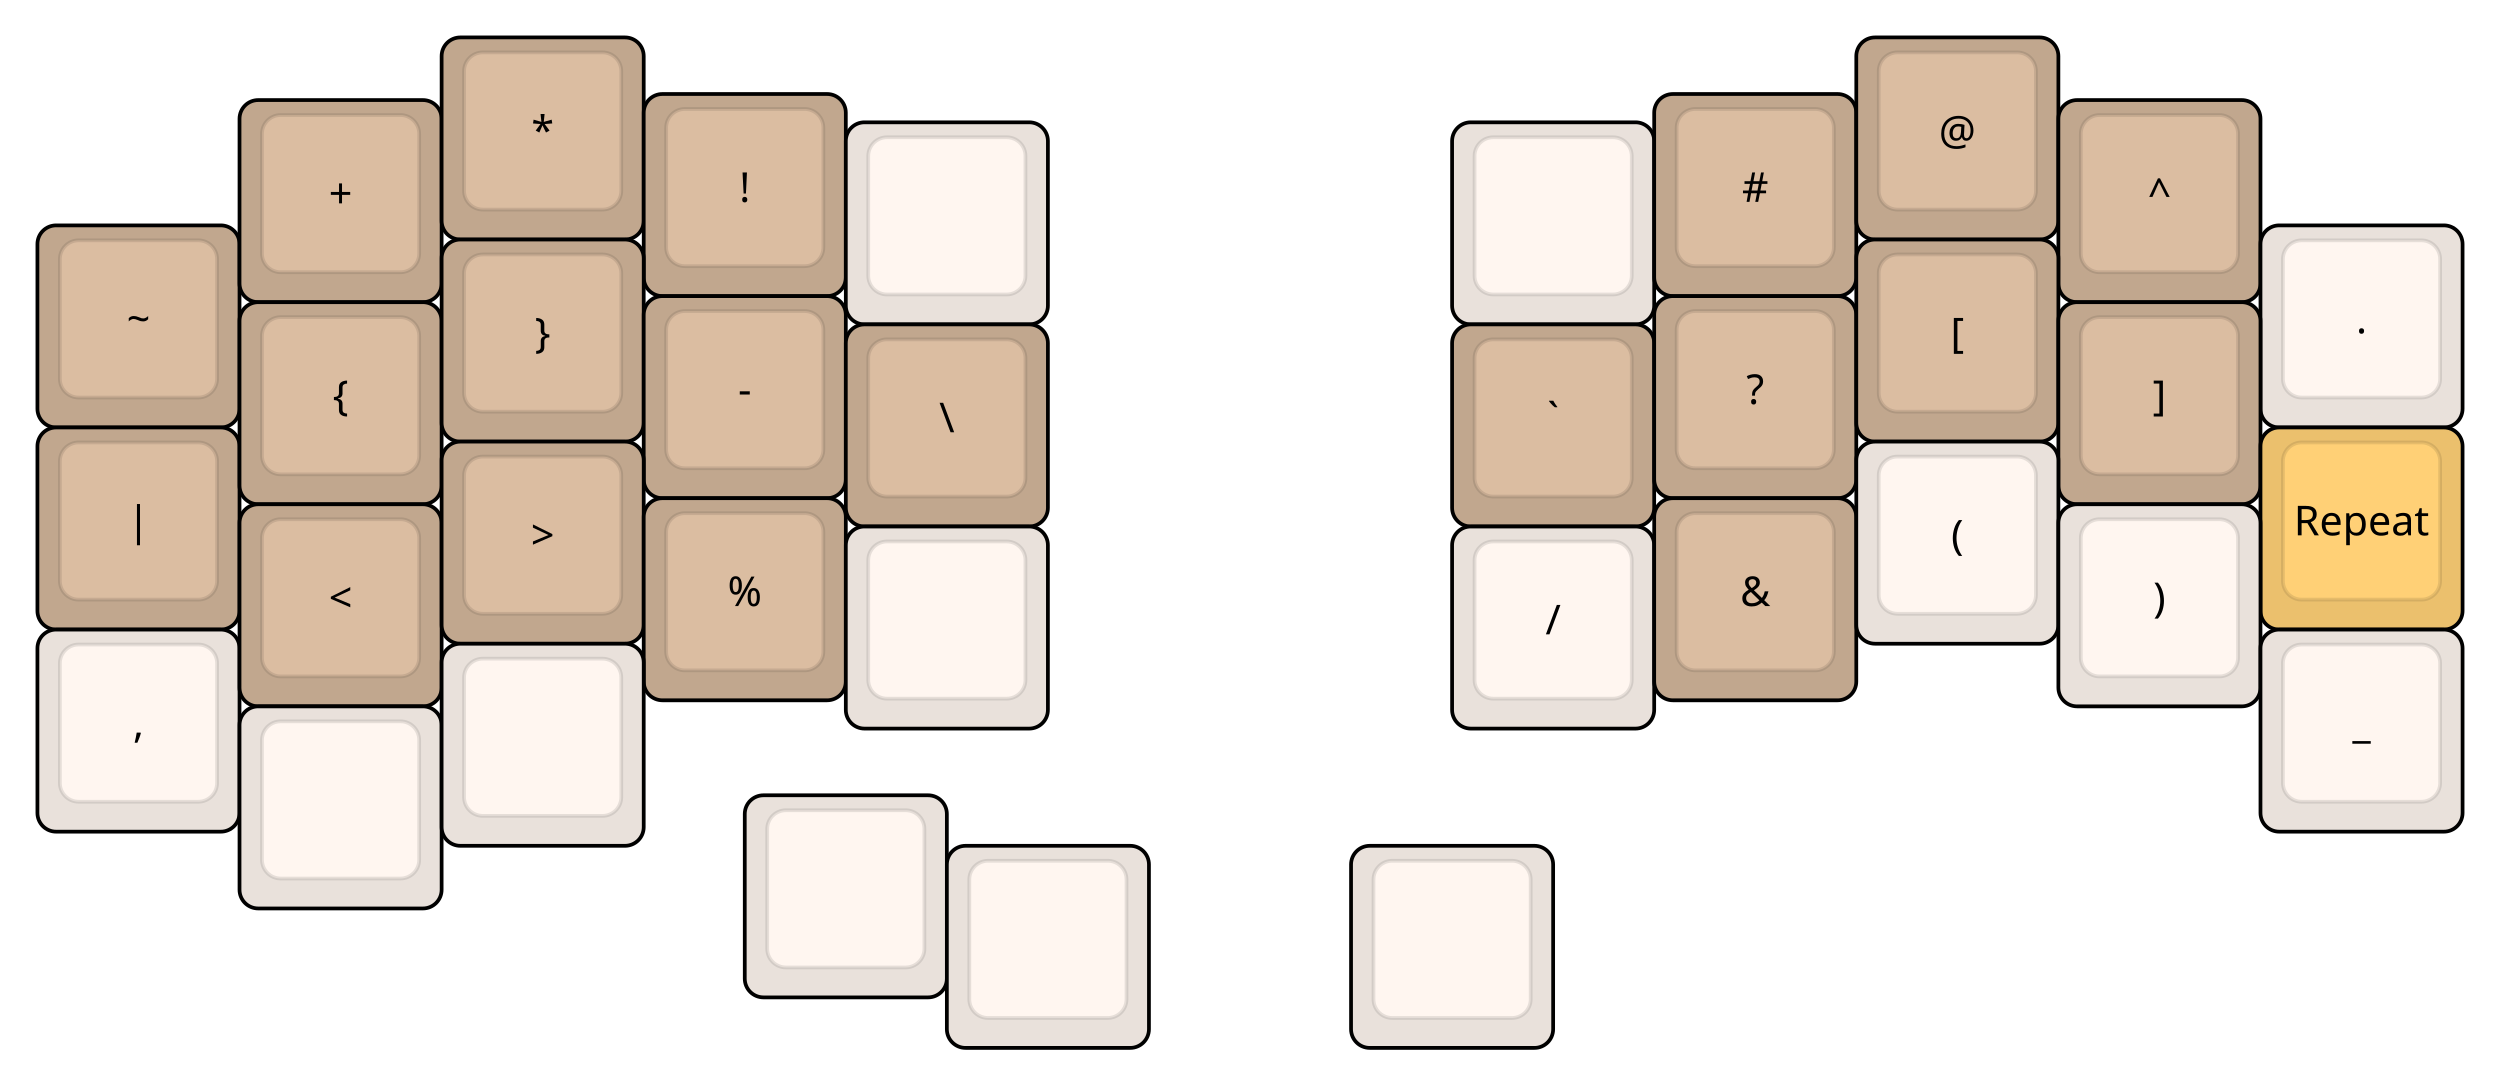
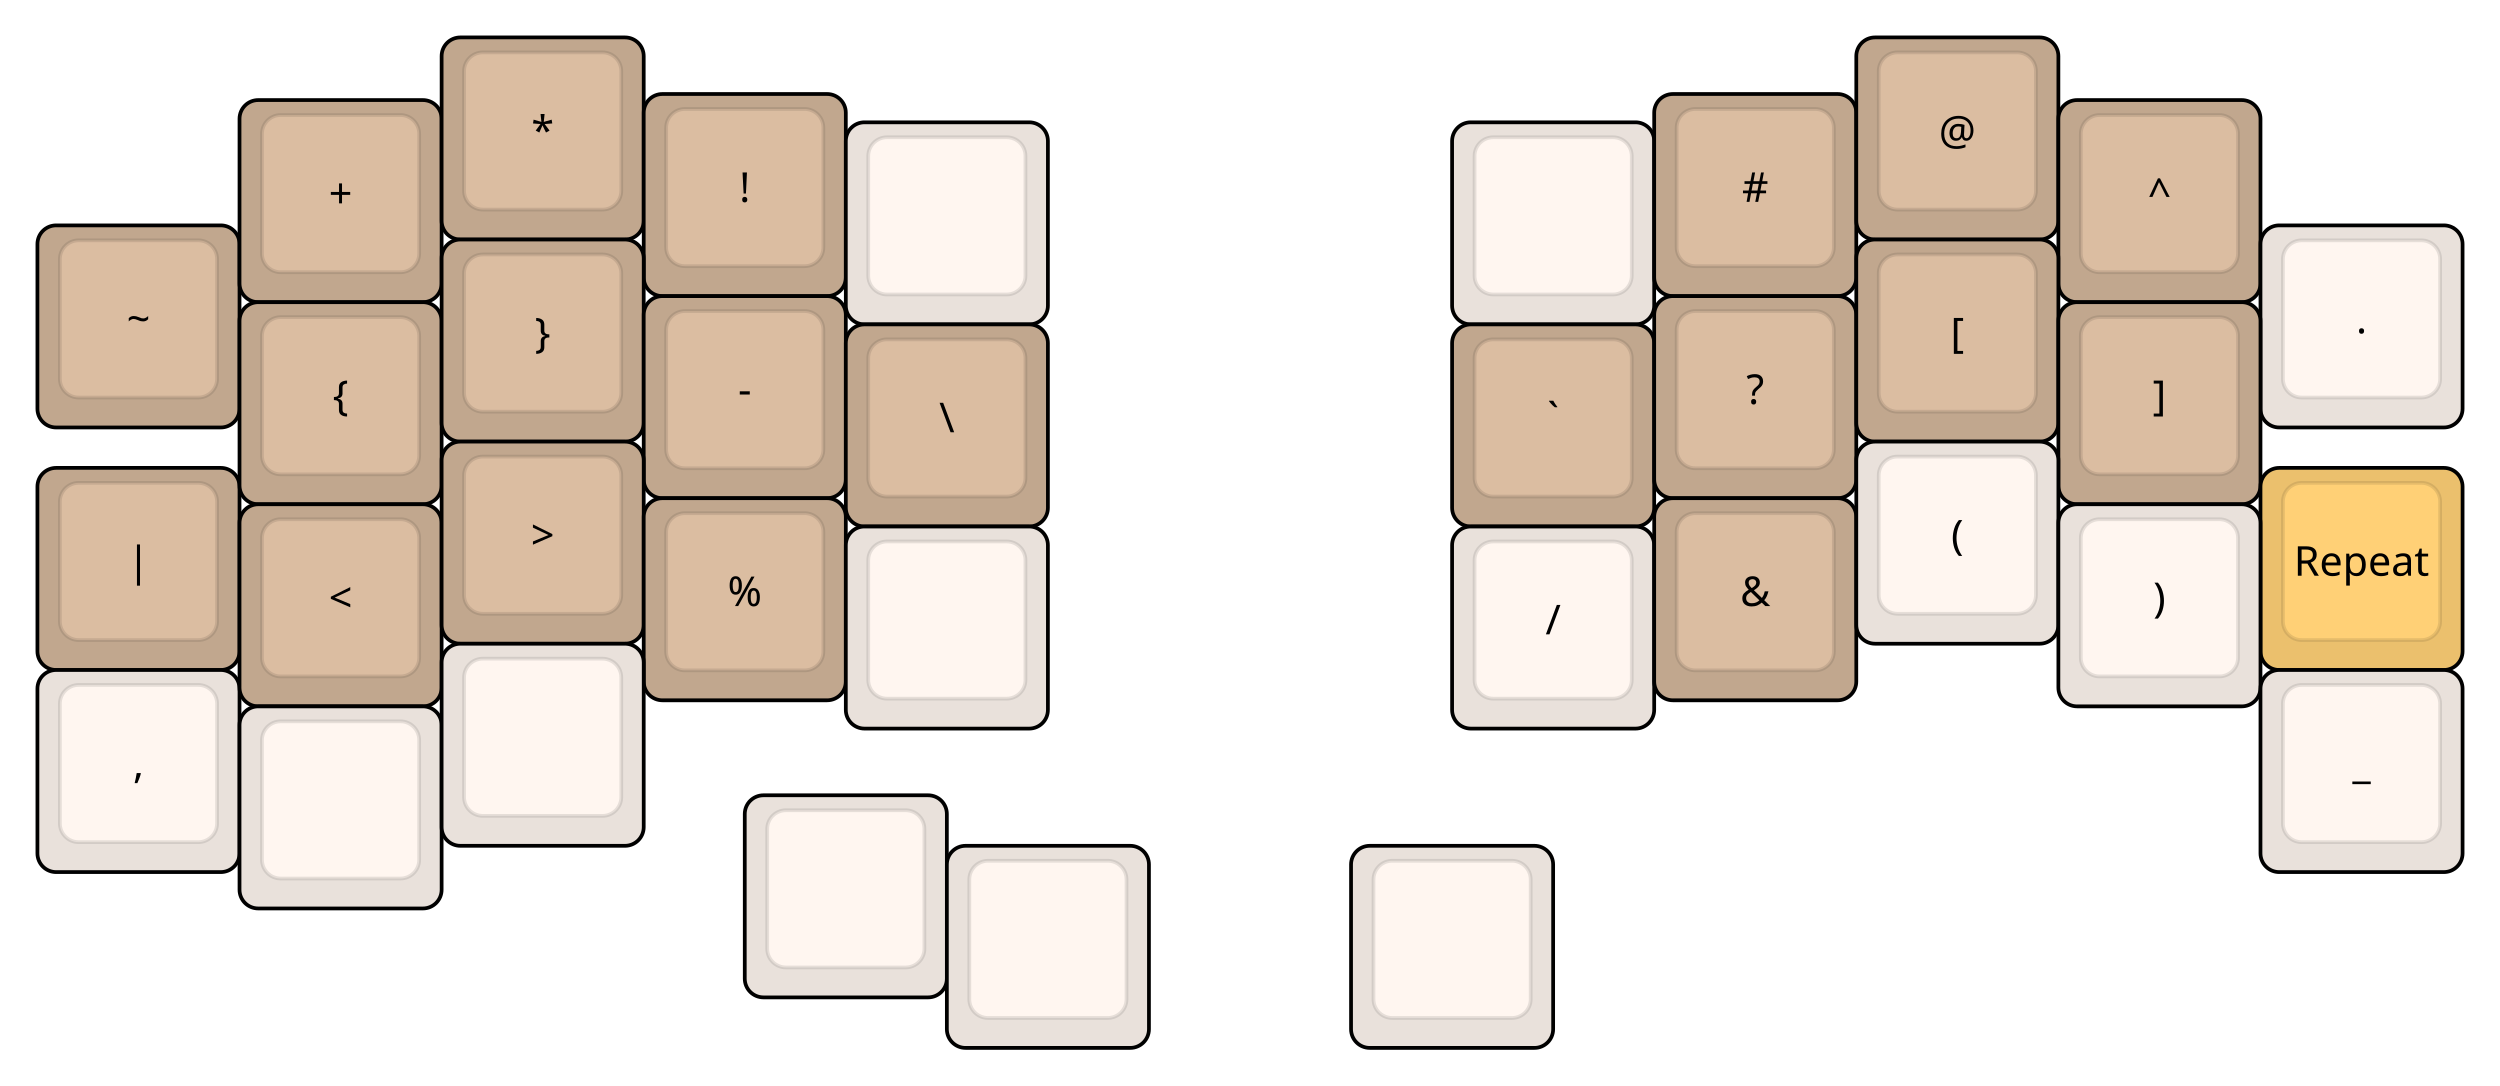
<svg xmlns="http://www.w3.org/2000/svg" width="668px" height="290x" viewBox="0 0 668 290">
  <style type="text/css">
    .keycap .border { stroke: black; stroke-width: 1; }
    .keycap .inner.border { stroke: rgba(0,0,0,.1); }
    .keycap { font-family: sans-serif; font-size: 11px}
    .keycap .sub { font-size: 9px}
  </style>
  <g class="keycap default">
    <rect x="10" y="60.22" width="54" height="54" rx="5" fill="#c1a78e" class="outer border" />
    <rect x="16" y="64.22" width="42" height="42" rx="5" fill="#dbbda1" class="inner border" />
    <text x="37" y="85.22" text-anchor="middle" dominant-baseline="middle" class="main">
      <tspan x="37" dy="0">~</tspan>
    </text>
  </g>
  <g class="keycap default">
    <rect x="64" y="26.74" width="54" height="54" rx="5" fill="#c1a78e" class="outer border" />
    <rect x="70" y="30.74" width="42" height="42" rx="5" fill="#dbbda1" class="inner border" />
    <text x="91" y="51.74" text-anchor="middle" dominant-baseline="middle" class="main">
      <tspan x="91" dy="0">+</tspan>
    </text>
  </g>
  <g class="keycap default">
    <rect x="118" y="10" width="54" height="54" rx="5" fill="#c1a78e" class="outer border" />
    <rect x="124" y="14" width="42" height="42" rx="5" fill="#dbbda1" class="inner border" />
    <text x="145" y="35" text-anchor="middle" dominant-baseline="middle" class="main">
      <tspan x="145" dy="0">*</tspan>
    </text>
  </g>
  <g class="keycap default">
    <rect x="172" y="25.12" width="54" height="54" rx="5" fill="#c1a78e" class="outer border" />
    <rect x="178" y="29.12" width="42" height="42" rx="5" fill="#dbbda1" class="inner border" />
    <text x="199" y="50.12" text-anchor="middle" dominant-baseline="middle" class="main">
      <tspan x="199" dy="0">!</tspan>
    </text>
  </g>
  <g class="keycap blank">
    <rect x="226" y="32.68" width="54" height="54" rx="5" fill="#e9e1db" class="outer border" />
    <rect x="232" y="36.68" width="42" height="42" rx="5" fill="#fff6f0" class="inner border" />
  </g>
  <g class="keycap blank">
    <rect x="388" y="32.68" width="54" height="54" rx="5" fill="#e9e1db" class="outer border" />
    <rect x="394" y="36.68" width="42" height="42" rx="5" fill="#fff6f0" class="inner border" />
  </g>
  <g class="keycap default">
    <rect x="442" y="25.12" width="54" height="54" rx="5" fill="#c1a78e" class="outer border" />
    <rect x="448" y="29.12" width="42" height="42" rx="5" fill="#dbbda1" class="inner border" />
    <text x="469" y="50.12" text-anchor="middle" dominant-baseline="middle" class="main">
      <tspan x="469" dy="0">#</tspan>
    </text>
  </g>
  <g class="keycap default">
    <rect x="496" y="10" width="54" height="54" rx="5" fill="#c1a78e" class="outer border" />
    <rect x="502" y="14" width="42" height="42" rx="5" fill="#dbbda1" class="inner border" />
    <text x="523" y="35" text-anchor="middle" dominant-baseline="middle" class="main">
      <tspan x="523" dy="0">@</tspan>
    </text>
  </g>
  <g class="keycap default">
    <rect x="550" y="26.74" width="54" height="54" rx="5" fill="#c1a78e" class="outer border" />
    <rect x="556" y="30.74" width="42" height="42" rx="5" fill="#dbbda1" class="inner border" />
    <text x="577" y="51.74" text-anchor="middle" dominant-baseline="middle" class="main">
      <tspan x="577" dy="0">^</tspan>
    </text>
  </g>
  <g class="keycap blank">
    <rect x="604" y="60.22" width="54" height="54" rx="5" fill="#e9e1db" class="outer border" />
    <rect x="610" y="64.22" width="42" height="42" rx="5" fill="#fff6f0" class="inner border" />
    <text x="631" y="85.22" text-anchor="middle" dominant-baseline="middle" class="main">
      <tspan x="631" dy="0">.</tspan>
    </text>
  </g>
  <g class="keycap default">
-     <rect x="10" y="114.22" width="54" height="54" rx="5" fill="#c1a78e" class="outer border" />
-     <rect x="16" y="118.22" width="42" height="42" rx="5" fill="#dbbda1" class="inner border" />
-     <text x="37" y="139.22" text-anchor="middle" dominant-baseline="middle" class="main">
+     <rect x="10" y="125.02" width="54" height="54" rx="5" fill="#c1a78e" class="outer border" />
+     <rect x="16" y="129.02" width="42" height="42" rx="5" fill="#dbbda1" class="inner border" />
+     <text x="37" y="150.02" text-anchor="middle" dominant-baseline="middle" class="main">
      <tspan x="37" dy="0">|</tspan>
    </text>
  </g>
  <g class="keycap default">
    <rect x="64" y="80.74" width="54" height="54" rx="5" fill="#c1a78e" class="outer border" />
    <rect x="70" y="84.74" width="42" height="42" rx="5" fill="#dbbda1" class="inner border" />
    <text x="91" y="105.74" text-anchor="middle" dominant-baseline="middle" class="main">
      <tspan x="91" dy="0">{</tspan>
    </text>
  </g>
  <g class="keycap default">
    <rect x="118" y="64" width="54" height="54" rx="5" fill="#c1a78e" class="outer border" />
    <rect x="124" y="68" width="42" height="42" rx="5" fill="#dbbda1" class="inner border" />
    <text x="145" y="89" text-anchor="middle" dominant-baseline="middle" class="main">
      <tspan x="145" dy="0">}</tspan>
    </text>
  </g>
  <g class="keycap default">
    <rect x="172" y="79.12" width="54" height="54" rx="5" fill="#c1a78e" class="outer border" />
    <rect x="178" y="83.12" width="42" height="42" rx="5" fill="#dbbda1" class="inner border" />
    <text x="199" y="104.12" text-anchor="middle" dominant-baseline="middle" class="main">
      <tspan x="199" dy="0">-</tspan>
    </text>
  </g>
  <g class="keycap default">
    <rect x="226" y="86.68" width="54" height="54" rx="5" fill="#c1a78e" class="outer border" />
    <rect x="232" y="90.68" width="42" height="42" rx="5" fill="#dbbda1" class="inner border" />
    <text x="253" y="111.68" text-anchor="middle" dominant-baseline="middle" class="main">
      <tspan x="253" dy="0">\</tspan>
    </text>
  </g>
  <g class="keycap default">
    <rect x="388" y="86.68" width="54" height="54" rx="5" fill="#c1a78e" class="outer border" />
    <rect x="394" y="90.68" width="42" height="42" rx="5" fill="#dbbda1" class="inner border" />
    <text x="415" y="111.68" text-anchor="middle" dominant-baseline="middle" class="main">
      <tspan x="415" dy="0">`</tspan>
    </text>
  </g>
  <g class="keycap default">
    <rect x="442" y="79.12" width="54" height="54" rx="5" fill="#c1a78e" class="outer border" />
    <rect x="448" y="83.12" width="42" height="42" rx="5" fill="#dbbda1" class="inner border" />
    <text x="469" y="104.12" text-anchor="middle" dominant-baseline="middle" class="main">
      <tspan x="469" dy="0">?</tspan>
    </text>
  </g>
  <g class="keycap default">
    <rect x="496" y="64" width="54" height="54" rx="5" fill="#c1a78e" class="outer border" />
    <rect x="502" y="68" width="42" height="42" rx="5" fill="#dbbda1" class="inner border" />
    <text x="523" y="89" text-anchor="middle" dominant-baseline="middle" class="main">
      <tspan x="523" dy="0">[</tspan>
    </text>
  </g>
  <g class="keycap default">
    <rect x="550" y="80.74" width="54" height="54" rx="5" fill="#c1a78e" class="outer border" />
    <rect x="556" y="84.74" width="42" height="42" rx="5" fill="#dbbda1" class="inner border" />
    <text x="577" y="105.74" text-anchor="middle" dominant-baseline="middle" class="main">
      <tspan x="577" dy="0">]</tspan>
    </text>
  </g>
  <g class="keycap special">
-     <rect x="604" y="114.22" width="54" height="54" rx="5" fill="#ebc06d" class="outer border" />
-     <rect x="610" y="118.22" width="42" height="42" rx="5" fill="#ffd076" class="inner border" />
-     <text x="631" y="139.22" text-anchor="middle" dominant-baseline="middle" class="main">
+     <rect x="604" y="125.02" width="54" height="54" rx="5" fill="#ebc06d" class="outer border" />
+     <rect x="610" y="129.02" width="42" height="42" rx="5" fill="#ffd076" class="inner border" />
+     <text x="631" y="150.02" text-anchor="middle" dominant-baseline="middle" class="main">
      <tspan x="631" dy="0">Repeat</tspan>
    </text>
  </g>
  <g class="keycap blank">
-     <rect x="10" y="168.22" width="54" height="54" rx="5" fill="#e9e1db" class="outer border" />
-     <rect x="16" y="172.22" width="42" height="42" rx="5" fill="#fff6f0" class="inner border" />
-     <text x="37" y="193.22" text-anchor="middle" dominant-baseline="middle" class="main">
+     <rect x="10" y="179.02" width="54" height="54" rx="5" fill="#e9e1db" class="outer border" />
+     <rect x="16" y="183.02" width="42" height="42" rx="5" fill="#fff6f0" class="inner border" />
+     <text x="37" y="204.02" text-anchor="middle" dominant-baseline="middle" class="main">
      <tspan x="37" dy="0">,</tspan>
    </text>
  </g>
  <g class="keycap default">
    <rect x="64" y="134.74" width="54" height="54" rx="5" fill="#c1a78e" class="outer border" />
    <rect x="70" y="138.74" width="42" height="42" rx="5" fill="#dbbda1" class="inner border" />
    <text x="91" y="159.74" text-anchor="middle" dominant-baseline="middle" class="main">
      <tspan x="91" dy="0">&lt;</tspan>
    </text>
  </g>
  <g class="keycap default">
    <rect x="118" y="118" width="54" height="54" rx="5" fill="#c1a78e" class="outer border" />
    <rect x="124" y="122" width="42" height="42" rx="5" fill="#dbbda1" class="inner border" />
    <text x="145" y="143" text-anchor="middle" dominant-baseline="middle" class="main">
      <tspan x="145" dy="0">&gt;</tspan>
    </text>
  </g>
  <g class="keycap default">
    <rect x="172" y="133.12" width="54" height="54" rx="5" fill="#c1a78e" class="outer border" />
    <rect x="178" y="137.12" width="42" height="42" rx="5" fill="#dbbda1" class="inner border" />
    <text x="199" y="158.12" text-anchor="middle" dominant-baseline="middle" class="main">
      <tspan x="199" dy="0">%</tspan>
    </text>
  </g>
  <g class="keycap blank">
    <rect x="226" y="140.68" width="54" height="54" rx="5" fill="#e9e1db" class="outer border" />
    <rect x="232" y="144.68" width="42" height="42" rx="5" fill="#fff6f0" class="inner border" />
  </g>
  <g class="keycap blank">
    <rect x="388" y="140.68" width="54" height="54" rx="5" fill="#e9e1db" class="outer border" />
    <rect x="394" y="144.68" width="42" height="42" rx="5" fill="#fff6f0" class="inner border" />
    <text x="415" y="165.68" text-anchor="middle" dominant-baseline="middle" class="main">
      <tspan x="415" dy="0">/</tspan>
    </text>
  </g>
  <g class="keycap default">
    <rect x="442" y="133.12" width="54" height="54" rx="5" fill="#c1a78e" class="outer border" />
    <rect x="448" y="137.12" width="42" height="42" rx="5" fill="#dbbda1" class="inner border" />
    <text x="469" y="158.12" text-anchor="middle" dominant-baseline="middle" class="main">
      <tspan x="469" dy="0">&amp;</tspan>
    </text>
  </g>
  <g class="keycap blank">
    <rect x="496" y="118" width="54" height="54" rx="5" fill="#e9e1db" class="outer border" />
    <rect x="502" y="122" width="42" height="42" rx="5" fill="#fff6f0" class="inner border" />
    <text x="523" y="143" text-anchor="middle" dominant-baseline="middle" class="main">
      <tspan x="523" dy="0">(</tspan>
    </text>
  </g>
  <g class="keycap blank">
    <rect x="550" y="134.74" width="54" height="54" rx="5" fill="#e9e1db" class="outer border" />
    <rect x="556" y="138.74" width="42" height="42" rx="5" fill="#fff6f0" class="inner border" />
    <text x="577" y="159.74" text-anchor="middle" dominant-baseline="middle" class="main">
      <tspan x="577" dy="0">)</tspan>
    </text>
  </g>
  <g class="keycap blank">
-     <rect x="604" y="168.22" width="54" height="54" rx="5" fill="#e9e1db" class="outer border" />
-     <rect x="610" y="172.22" width="42" height="42" rx="5" fill="#fff6f0" class="inner border" />
-     <text x="631" y="193.22" text-anchor="middle" dominant-baseline="middle" class="main">
+     <rect x="604" y="179.02" width="54" height="54" rx="5" fill="#e9e1db" class="outer border" />
+     <rect x="610" y="183.02" width="42" height="42" rx="5" fill="#fff6f0" class="inner border" />
+     <text x="631" y="204.02" text-anchor="middle" dominant-baseline="middle" class="main">
      <tspan x="631" dy="0">_</tspan>
    </text>
  </g>
  <g class="keycap blank">
    <rect x="64" y="188.74" width="54" height="54" rx="5" fill="#e9e1db" class="outer border" />
    <rect x="70" y="192.74" width="42" height="42" rx="5" fill="#fff6f0" class="inner border" />
  </g>
  <g class="keycap blank">
    <rect x="118" y="172" width="54" height="54" rx="5" fill="#e9e1db" class="outer border" />
    <rect x="124" y="176" width="42" height="42" rx="5" fill="#fff6f0" class="inner border" />
  </g>
  <g class="keycap blank">
    <rect x="199" y="212.5" width="54" height="54" rx="5" fill="#e9e1db" class="outer border" />
    <rect x="205" y="216.5" width="42" height="42" rx="5" fill="#fff6f0" class="inner border" />
  </g>
  <g class="keycap blank">
    <rect x="253" y="226" width="54" height="54" rx="5" fill="#e9e1db" class="outer border" />
    <rect x="259" y="230" width="42" height="42" rx="5" fill="#fff6f0" class="inner border" />
  </g>
  <g class="keycap blank">
    <rect x="361" y="226" width="54" height="54" rx="5" fill="#e9e1db" class="outer border" />
    <rect x="367" y="230" width="42" height="42" rx="5" fill="#fff6f0" class="inner border" />
  </g>
</svg>
